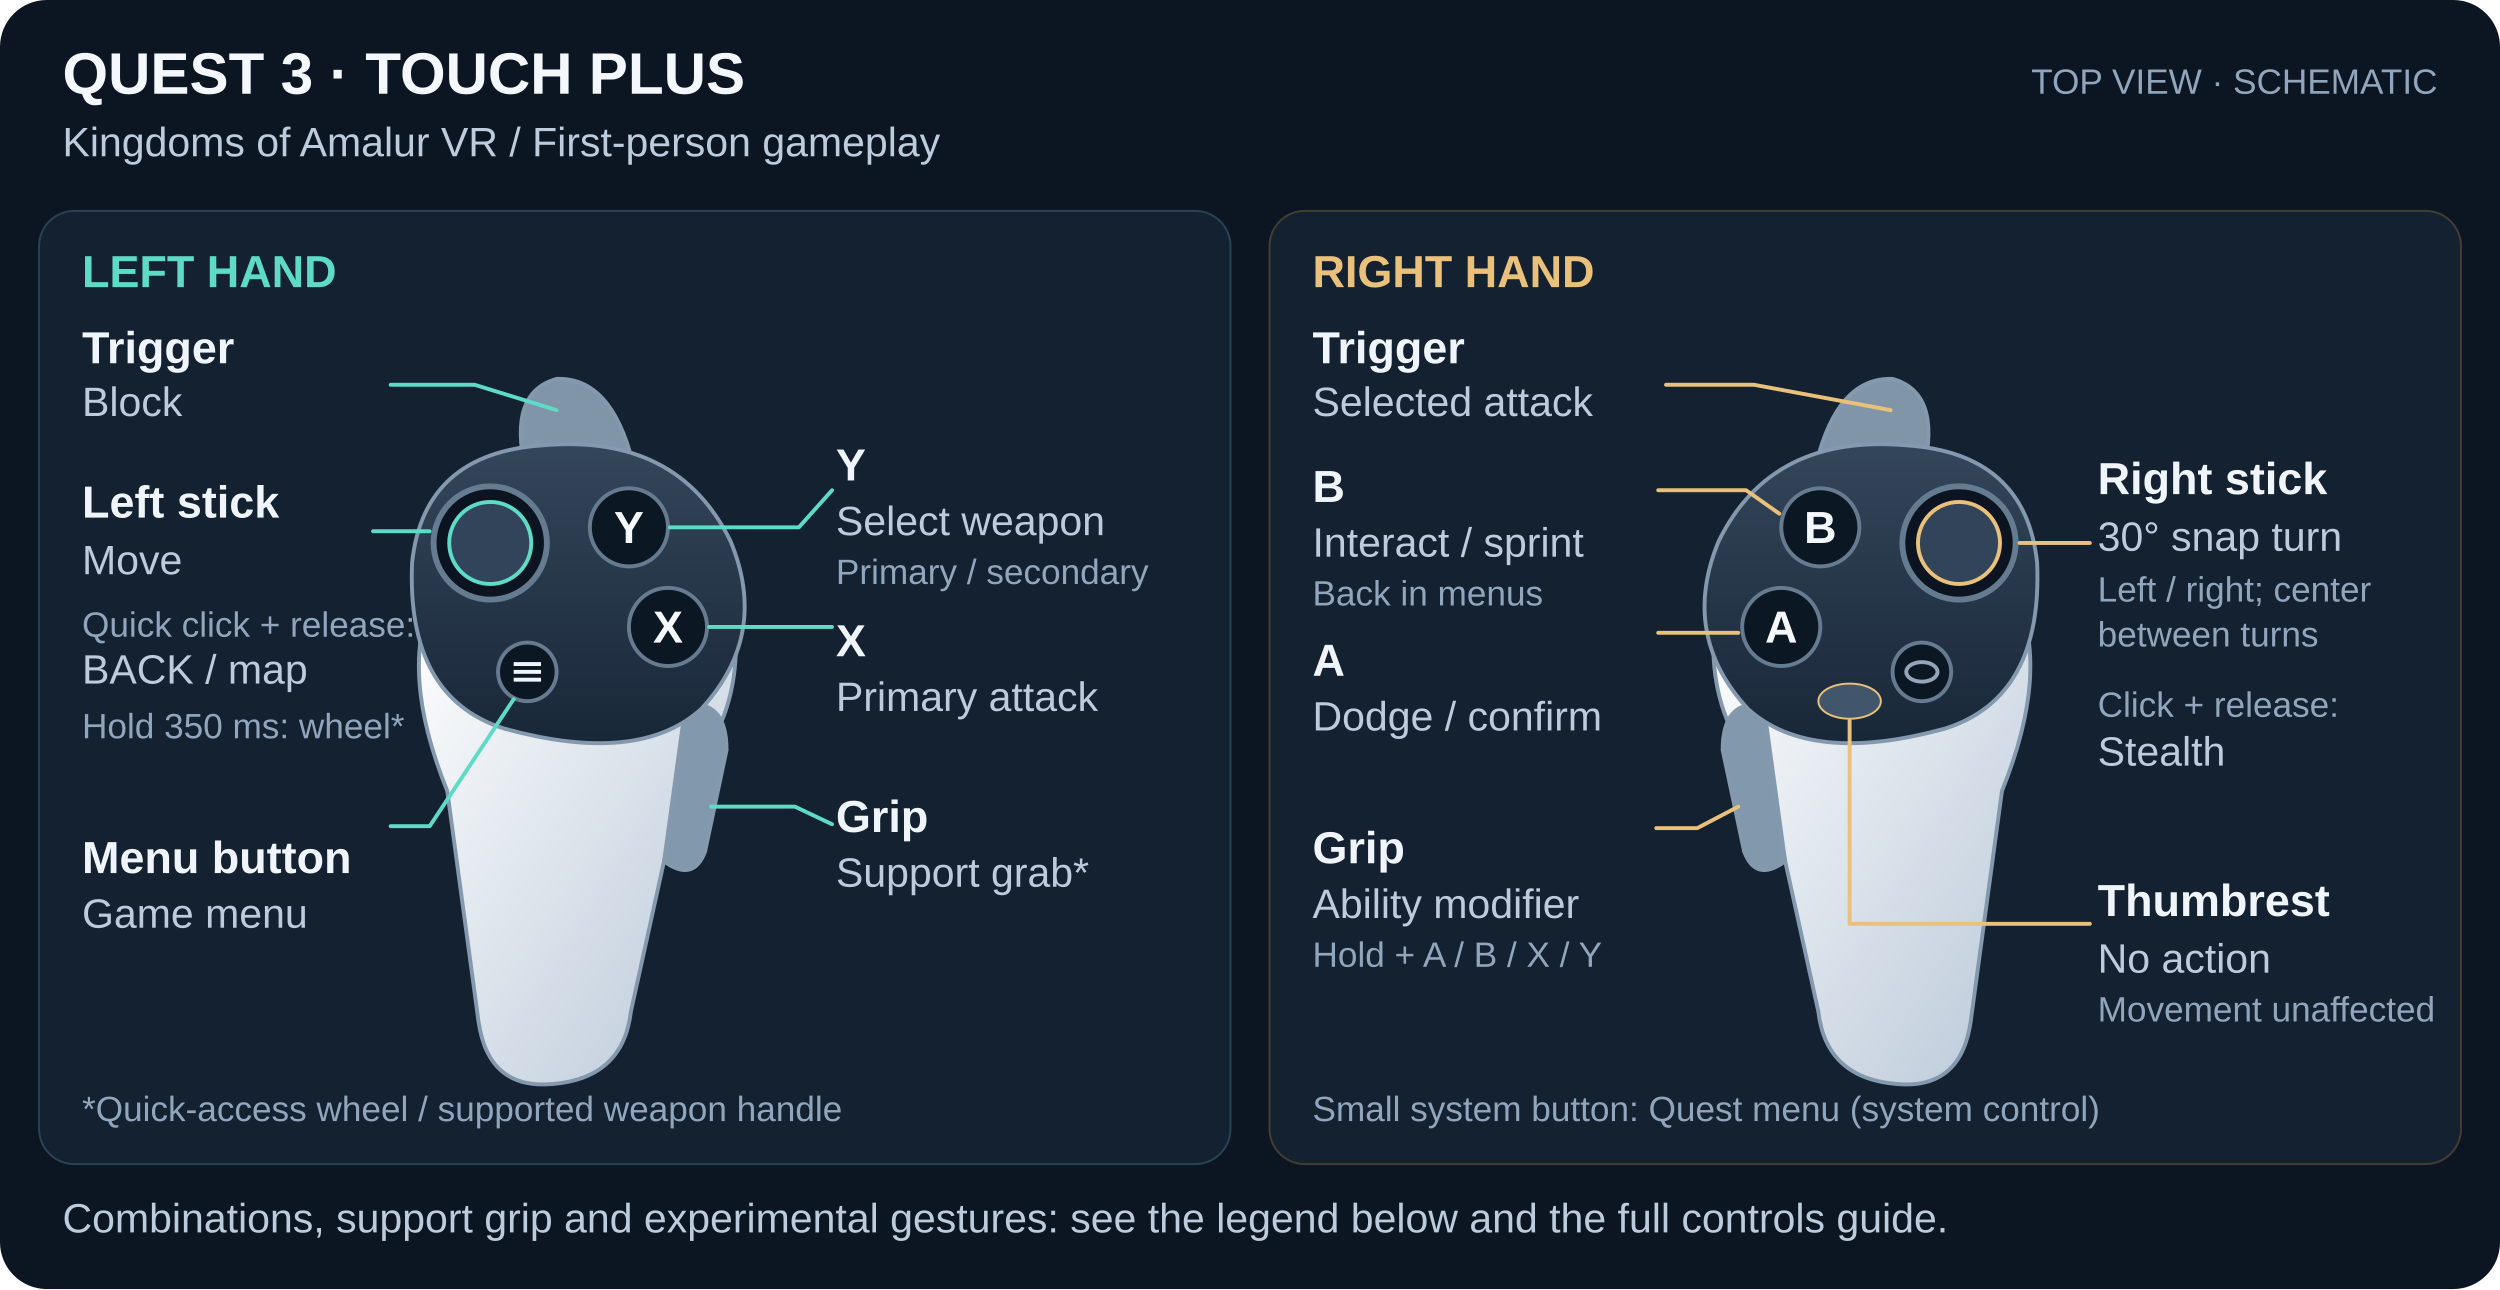
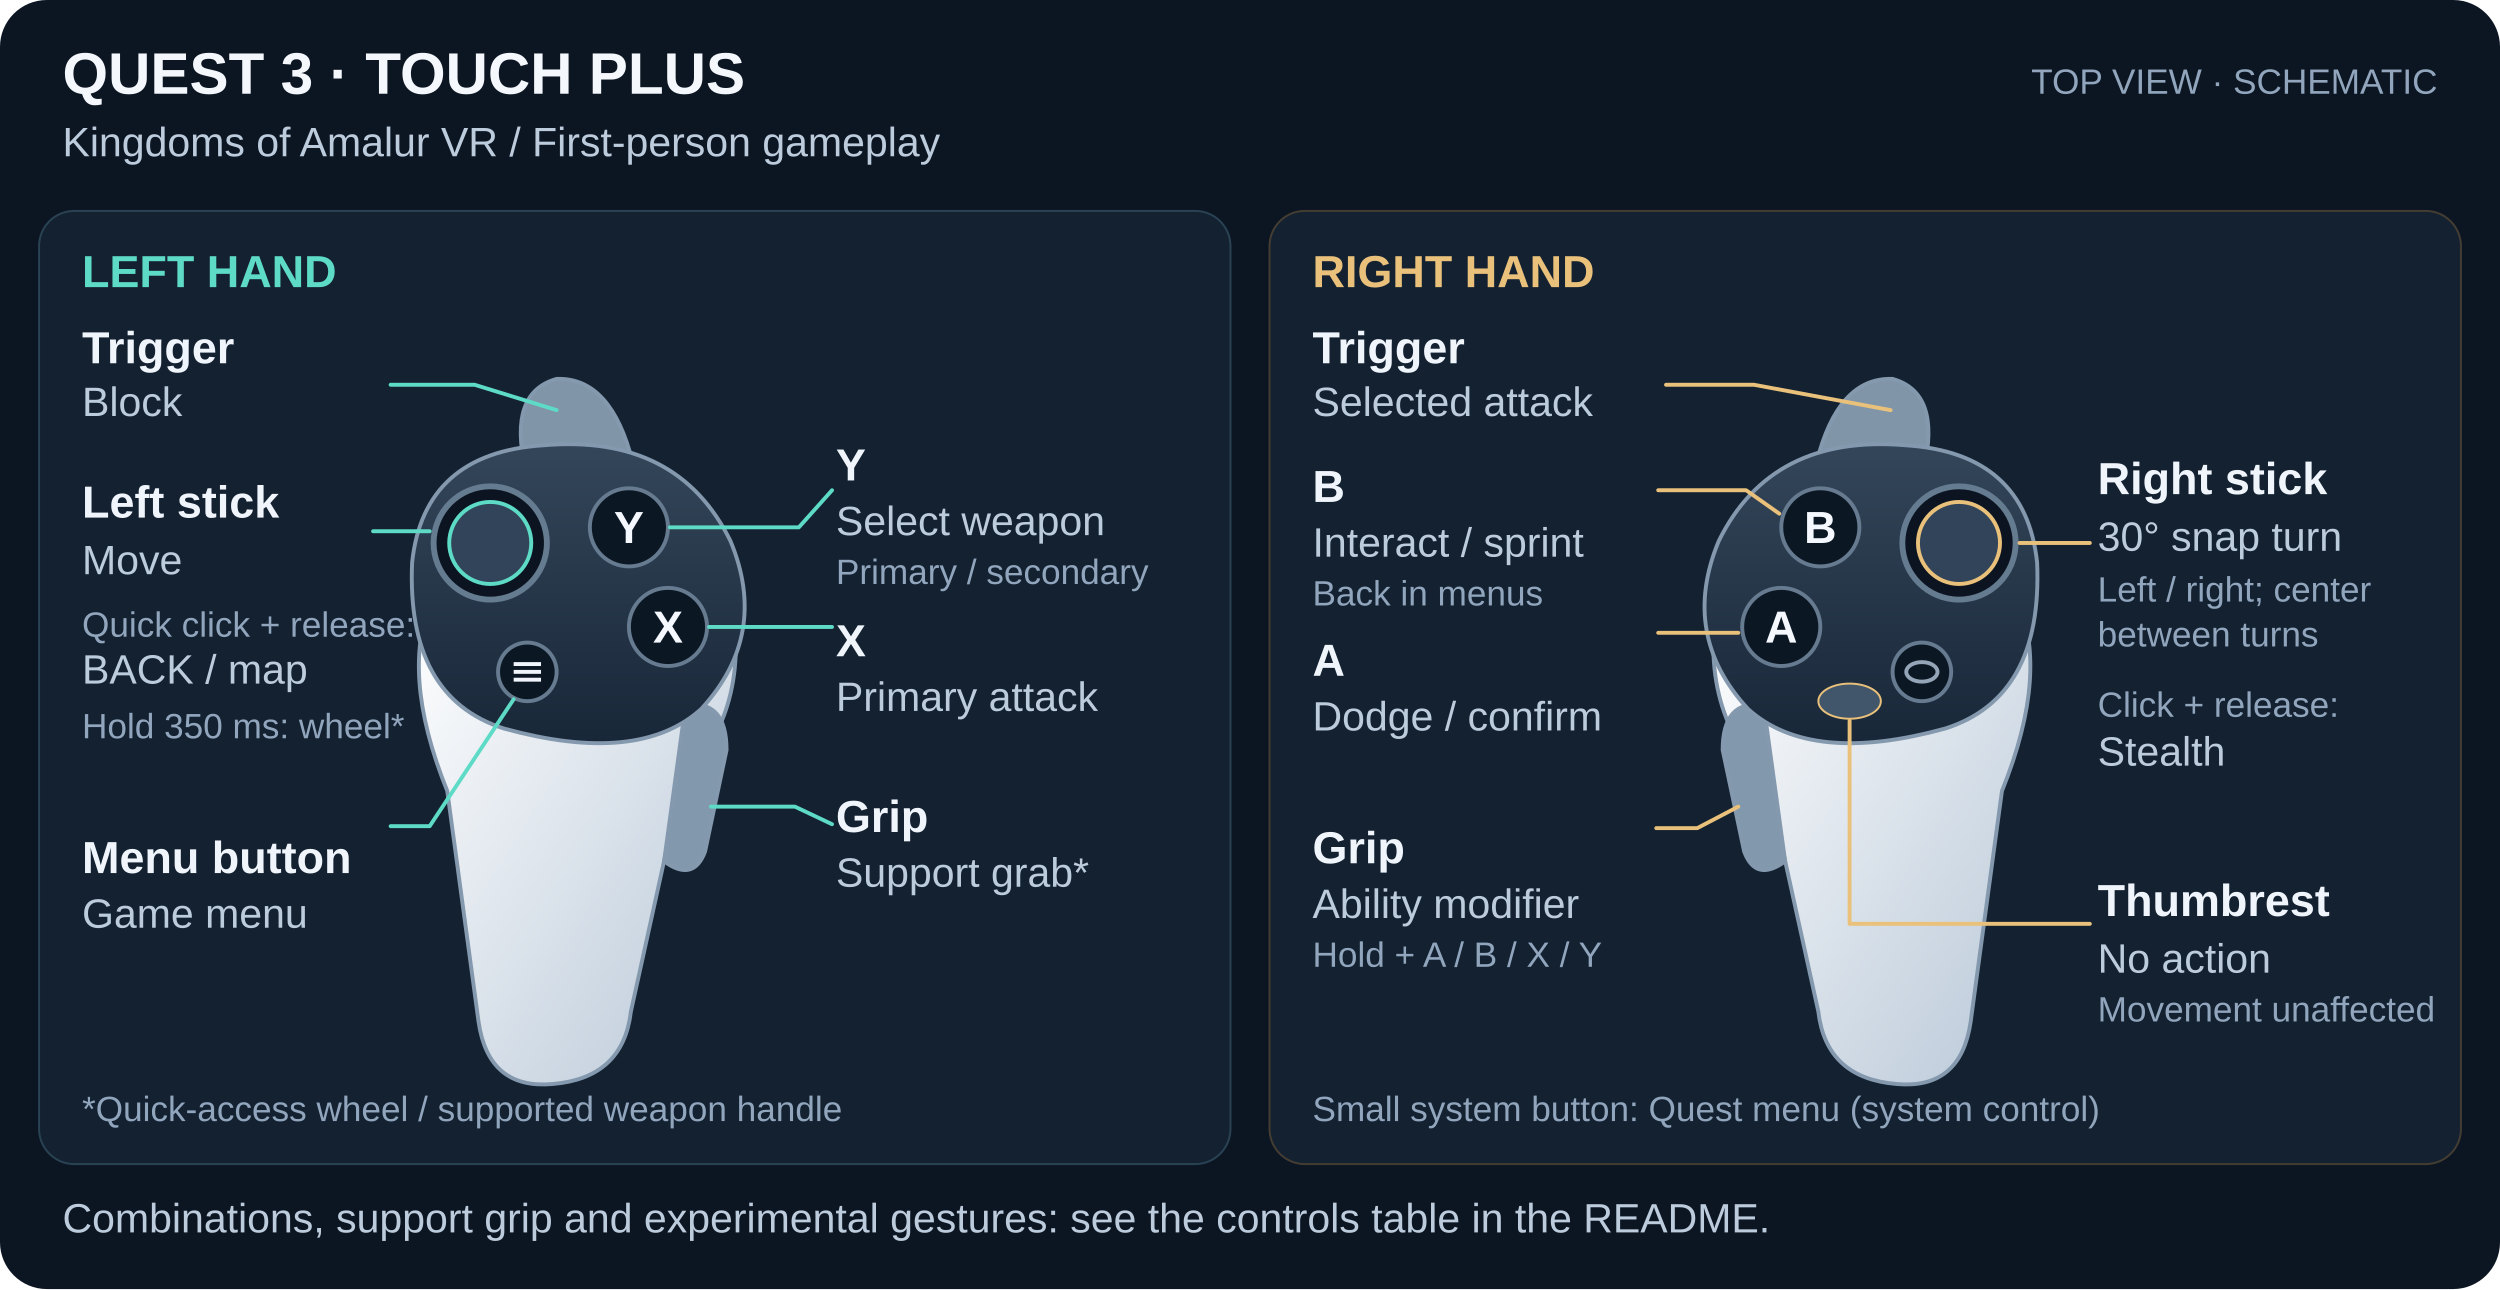
<svg xmlns="http://www.w3.org/2000/svg" width="1280" height="660" viewBox="0 0 1280 660" role="img" aria-labelledby="title desc">
  <defs>
    <linearGradient id="shell" x1="0" y1="0" x2="1" y2="1">
      <stop stop-color="#ffffff" />
      <stop offset="1" stop-color="#b9c8d8" />
    </linearGradient>
    <linearGradient id="face" x1="0" y1="0" x2="0" y2="1">
      <stop stop-color="#34465a" />
      <stop offset="1" stop-color="#182738" />
    </linearGradient>
    <style>
      text { font-family: -apple-system, BlinkMacSystemFont, 'Segoe UI', Arial, sans-serif; }
      .label { fill: #f0f5fc; font-size: 23px; font-weight: 650; }
      .action { fill: #bdccdc; font-size: 21px; }
      .small { fill: #91a6bd; font-size: 18px; }
      .wire { fill: none; stroke-width: 2; stroke-linecap: round; stroke-linejoin: round; }
      .left { stroke: #5edbc6; } .right { stroke: #eac17b; }
      .button { fill: #0c1724; stroke: #667b90; stroke-width: 2; }
      .glyph { fill: #f5f9ff; font-size: 23px; font-weight: 600; text-anchor: middle; }
    </style>
  </defs>
  <rect width="1280" height="660" rx="24" fill="#0c1522" />
  <text x="32" y="48" fill="#f4f7fc" font-size="30" font-weight="700">QUEST 3 · TOUCH PLUS</text>
  <text x="32" y="80" class="action">Kingdoms of Amalur VR / First-person gameplay</text>
  <text x="1248" y="48" text-anchor="end" class="small">TOP VIEW · SCHEMATIC</text>
  <rect x="20" y="108" width="610" height="488" rx="18" fill="#132131" stroke="#294354" />
  <rect x="650" y="108" width="610" height="488" rx="18" fill="#132131" stroke="#443d32" />
  <text x="42" y="147" fill="#5edbc6" font-size="23" font-weight="700">LEFT HAND</text>
  <text x="672" y="147" fill="#eac17b" font-size="23" font-weight="700">RIGHT HAND</text>
  <g stroke="#8499ae" stroke-width="2">
    <path d="M269 240 Q260 201 285 194 Q313 193 324 237" fill="#8095a8" />
    <path d="M222 305 Q204 343 229 405 L245 523 Q250 558 283 555 Q319 552 323 518 L349 400 Q387 361 373 299Z" fill="url(#shell)" />
    <path d="M351 361 Q372 358 372 384 L361 436 Q355 452 340 441Z" fill="#8298ac" />
    <path d="M211 288 Q217 232 278 228 Q347 222 374 277 Q394 325 359 363 Q327 392 258 373 Q208 357 211 288Z" fill="url(#face)" />
    <path d="M985 240 Q994 201 969 194 Q941 193 930 237" fill="#8095a8" />
    <path d="M1032 305 Q1050 343 1025 405 L1009 523 Q1004 558 971 555 Q935 552 931 518 L905 400 Q867 361 881 299Z" fill="url(#shell)" />
    <path d="M903 361 Q882 358 882 384 L893 436 Q899 452 914 441Z" fill="#8298ac" />
    <path d="M1043 288 Q1037 232 976 228 Q907 222 880 277 Q860 325 895 363 Q927 392 996 373 Q1046 357 1043 288Z" fill="url(#face)" />
  </g>
  <circle cx="251" cy="278" r="29" fill="#0b1420" stroke="#657b90" stroke-width="3" />
  <circle cx="251" cy="278" r="21" fill="#314459" stroke="#5edbc6" stroke-width="2" />
  <circle cx="322" cy="270" r="20" class="button" />
  <text x="322" y="278" class="glyph">Y</text>
  <circle cx="342" cy="321" r="20" class="button" />
  <text x="342" y="329" class="glyph">X</text>
  <circle cx="270" cy="344" r="15" class="button" />
  <path d="M263 340 H277 M263 344 H277 M263 348 H277" stroke="#f0f5fc" stroke-width="2" />
  <circle cx="1003" cy="278" r="29" fill="#0b1420" stroke="#657b90" stroke-width="3" />
  <circle cx="1003" cy="278" r="21" fill="#314459" stroke="#eac17b" stroke-width="2" />
  <circle cx="932" cy="270" r="20" class="button" />
  <text x="932" y="278" class="glyph">B</text>
  <circle cx="912" cy="321" r="20" class="button" />
  <text x="912" y="329" class="glyph">A</text>
  <circle cx="984" cy="344" r="15" class="button" />
  <ellipse cx="984" cy="344" rx="8" ry="5" fill="none" stroke="#94a5b7" stroke-width="2" />
  <ellipse cx="947" cy="359" rx="16" ry="9" fill="#42566b" stroke="#eac17b" />
  <g class="wire left">
    <path d="M200 197 H243 L285 210" />
    <path d="M191 272 H220" />
    <path d="M343 270 H409 L426 251" />
    <path d="M363 321 H426" />
    <path d="M200 423 H220 L263 358" />
    <path d="M364 413 H407 L426 422" />
  </g>
  <g>
    <text x="42" y="186" class="label">Trigger</text>
    <text x="42" y="213" class="action">Block</text>
    <text x="42" y="265" class="label">Left stick</text>
    <text x="42" y="294" class="action">Move</text>
    <text x="42" y="326" class="small">Quick click + release:</text>
    <text x="42" y="350" class="action">BACK / map</text>
    <text x="42" y="378" class="small">Hold 350 ms: wheel*</text>
    <text x="428" y="246" class="label">Y</text>
    <text x="428" y="274" class="action">Select weapon</text>
    <text x="428" y="299" class="small">Primary / secondary</text>
    <text x="428" y="336" class="label">X</text>
    <text x="428" y="364" class="action">Primary attack</text>
    <text x="42" y="447" class="label">Menu button</text>
    <text x="42" y="475" class="action">Game menu</text>
    <text x="428" y="426" class="label">Grip</text>
    <text x="428" y="454" class="action">Support grab*</text>
    <text x="42" y="574" class="small">*Quick-access wheel / supported weapon handle</text>
  </g>
  <g class="wire right">
    <path d="M853 197 H898 L968 210" />
    <path d="M849 251 H894 L911 263" />
    <path d="M849 324 H890" />
    <path d="M1034 278 H1070" />
    <path d="M848 424 H869 L890 413" />
    <path d="M947 369 V473 H1070" />
  </g>
  <g>
    <text x="672" y="186" class="label">Trigger</text>
    <text x="672" y="213" class="action">Selected attack</text>
    <text x="672" y="257" class="label">B</text>
    <text x="672" y="285" class="action">Interact / sprint</text>
    <text x="672" y="310" class="small">Back in menus</text>
    <text x="672" y="346" class="label">A</text>
    <text x="672" y="374" class="action">Dodge / confirm</text>
    <text x="1074" y="253" class="label">Right stick</text>
    <text x="1074" y="282" class="action">30° snap turn</text>
    <text x="1074" y="308" class="small">Left / right; center</text>
    <text x="1074" y="331" class="small">between turns</text>
    <text x="1074" y="367" class="small">Click + release:</text>
    <text x="1074" y="392" class="action">Stealth</text>
    <text x="672" y="442" class="label">Grip</text>
    <text x="672" y="470" class="action">Ability modifier</text>
    <text x="672" y="495" class="small">Hold + A / B / X / Y</text>
    <text x="1074" y="469" class="label">Thumbrest</text>
    <text x="1074" y="498" class="action">No action</text>
    <text x="1074" y="523" class="small">Movement unaffected</text>
    <text x="672" y="574" class="small">Small system button: Quest menu (system control)</text>
  </g>
-   <text x="32" y="631" class="action">Combinations, support grip and experimental gestures: see the legend below and the full controls guide.</text>
+   <text x="32" y="631" class="action">Combinations, support grip and experimental gestures: see the controls table in the README.</text>
</svg>
